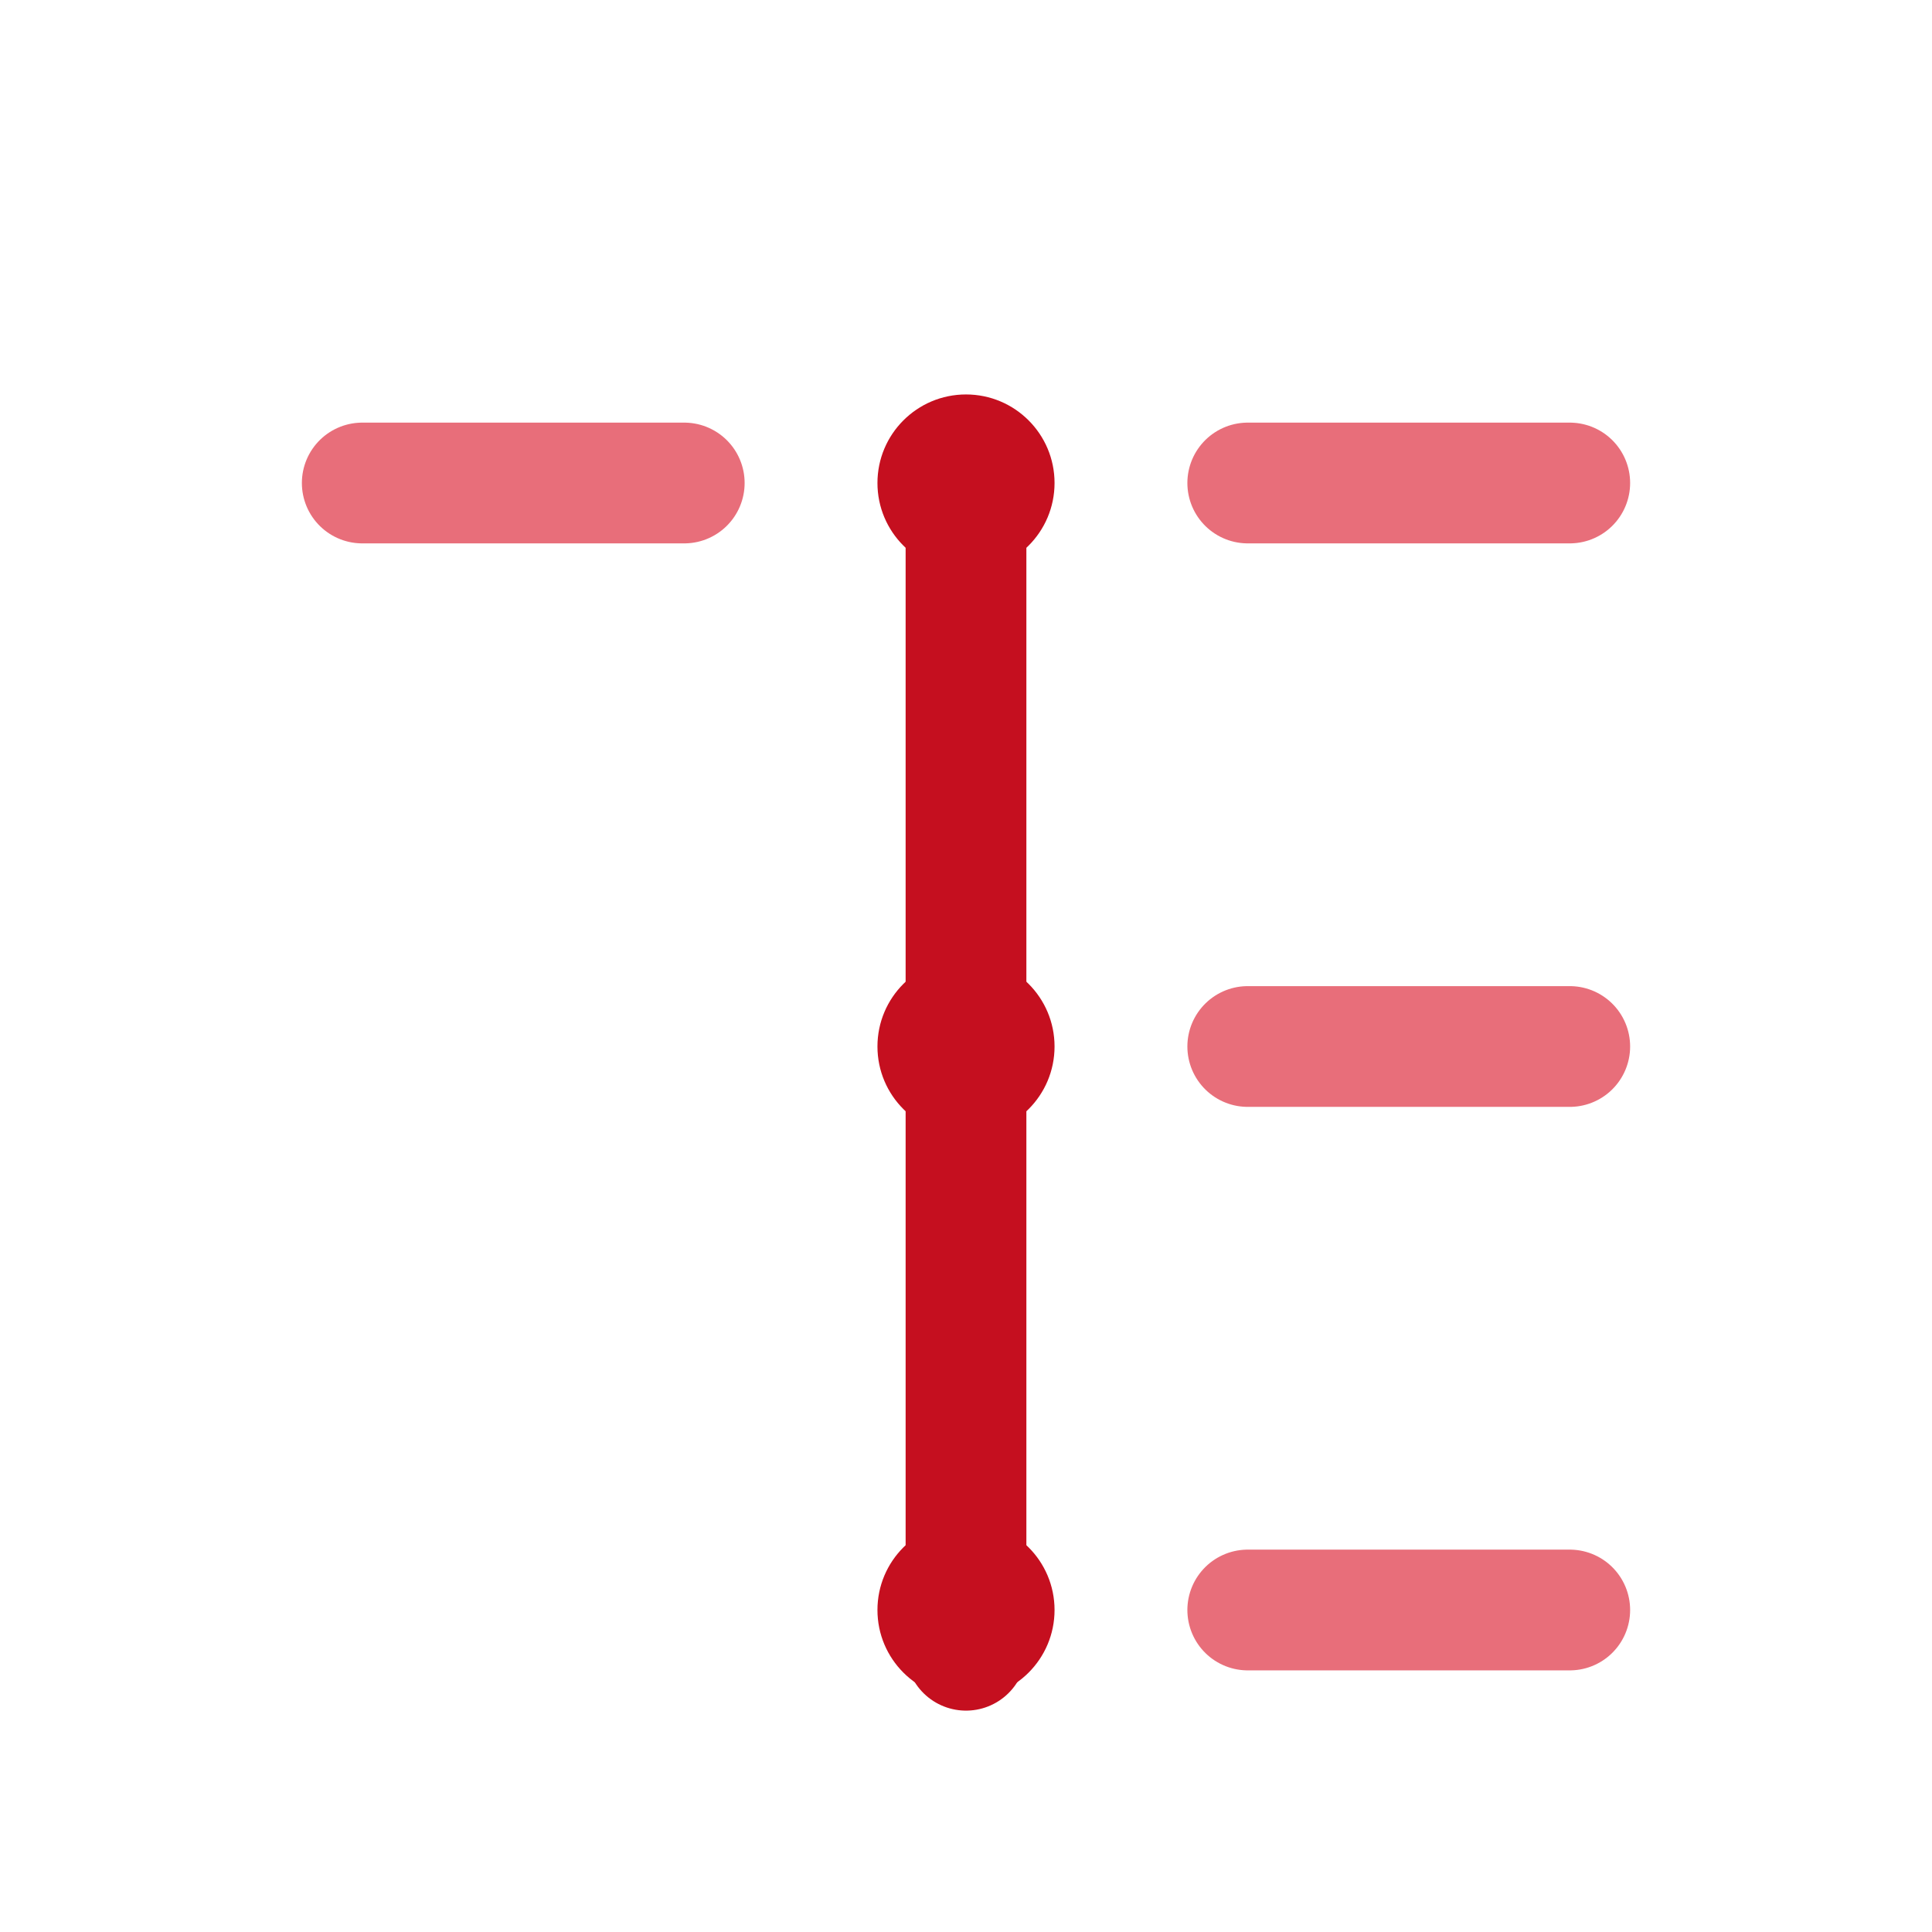
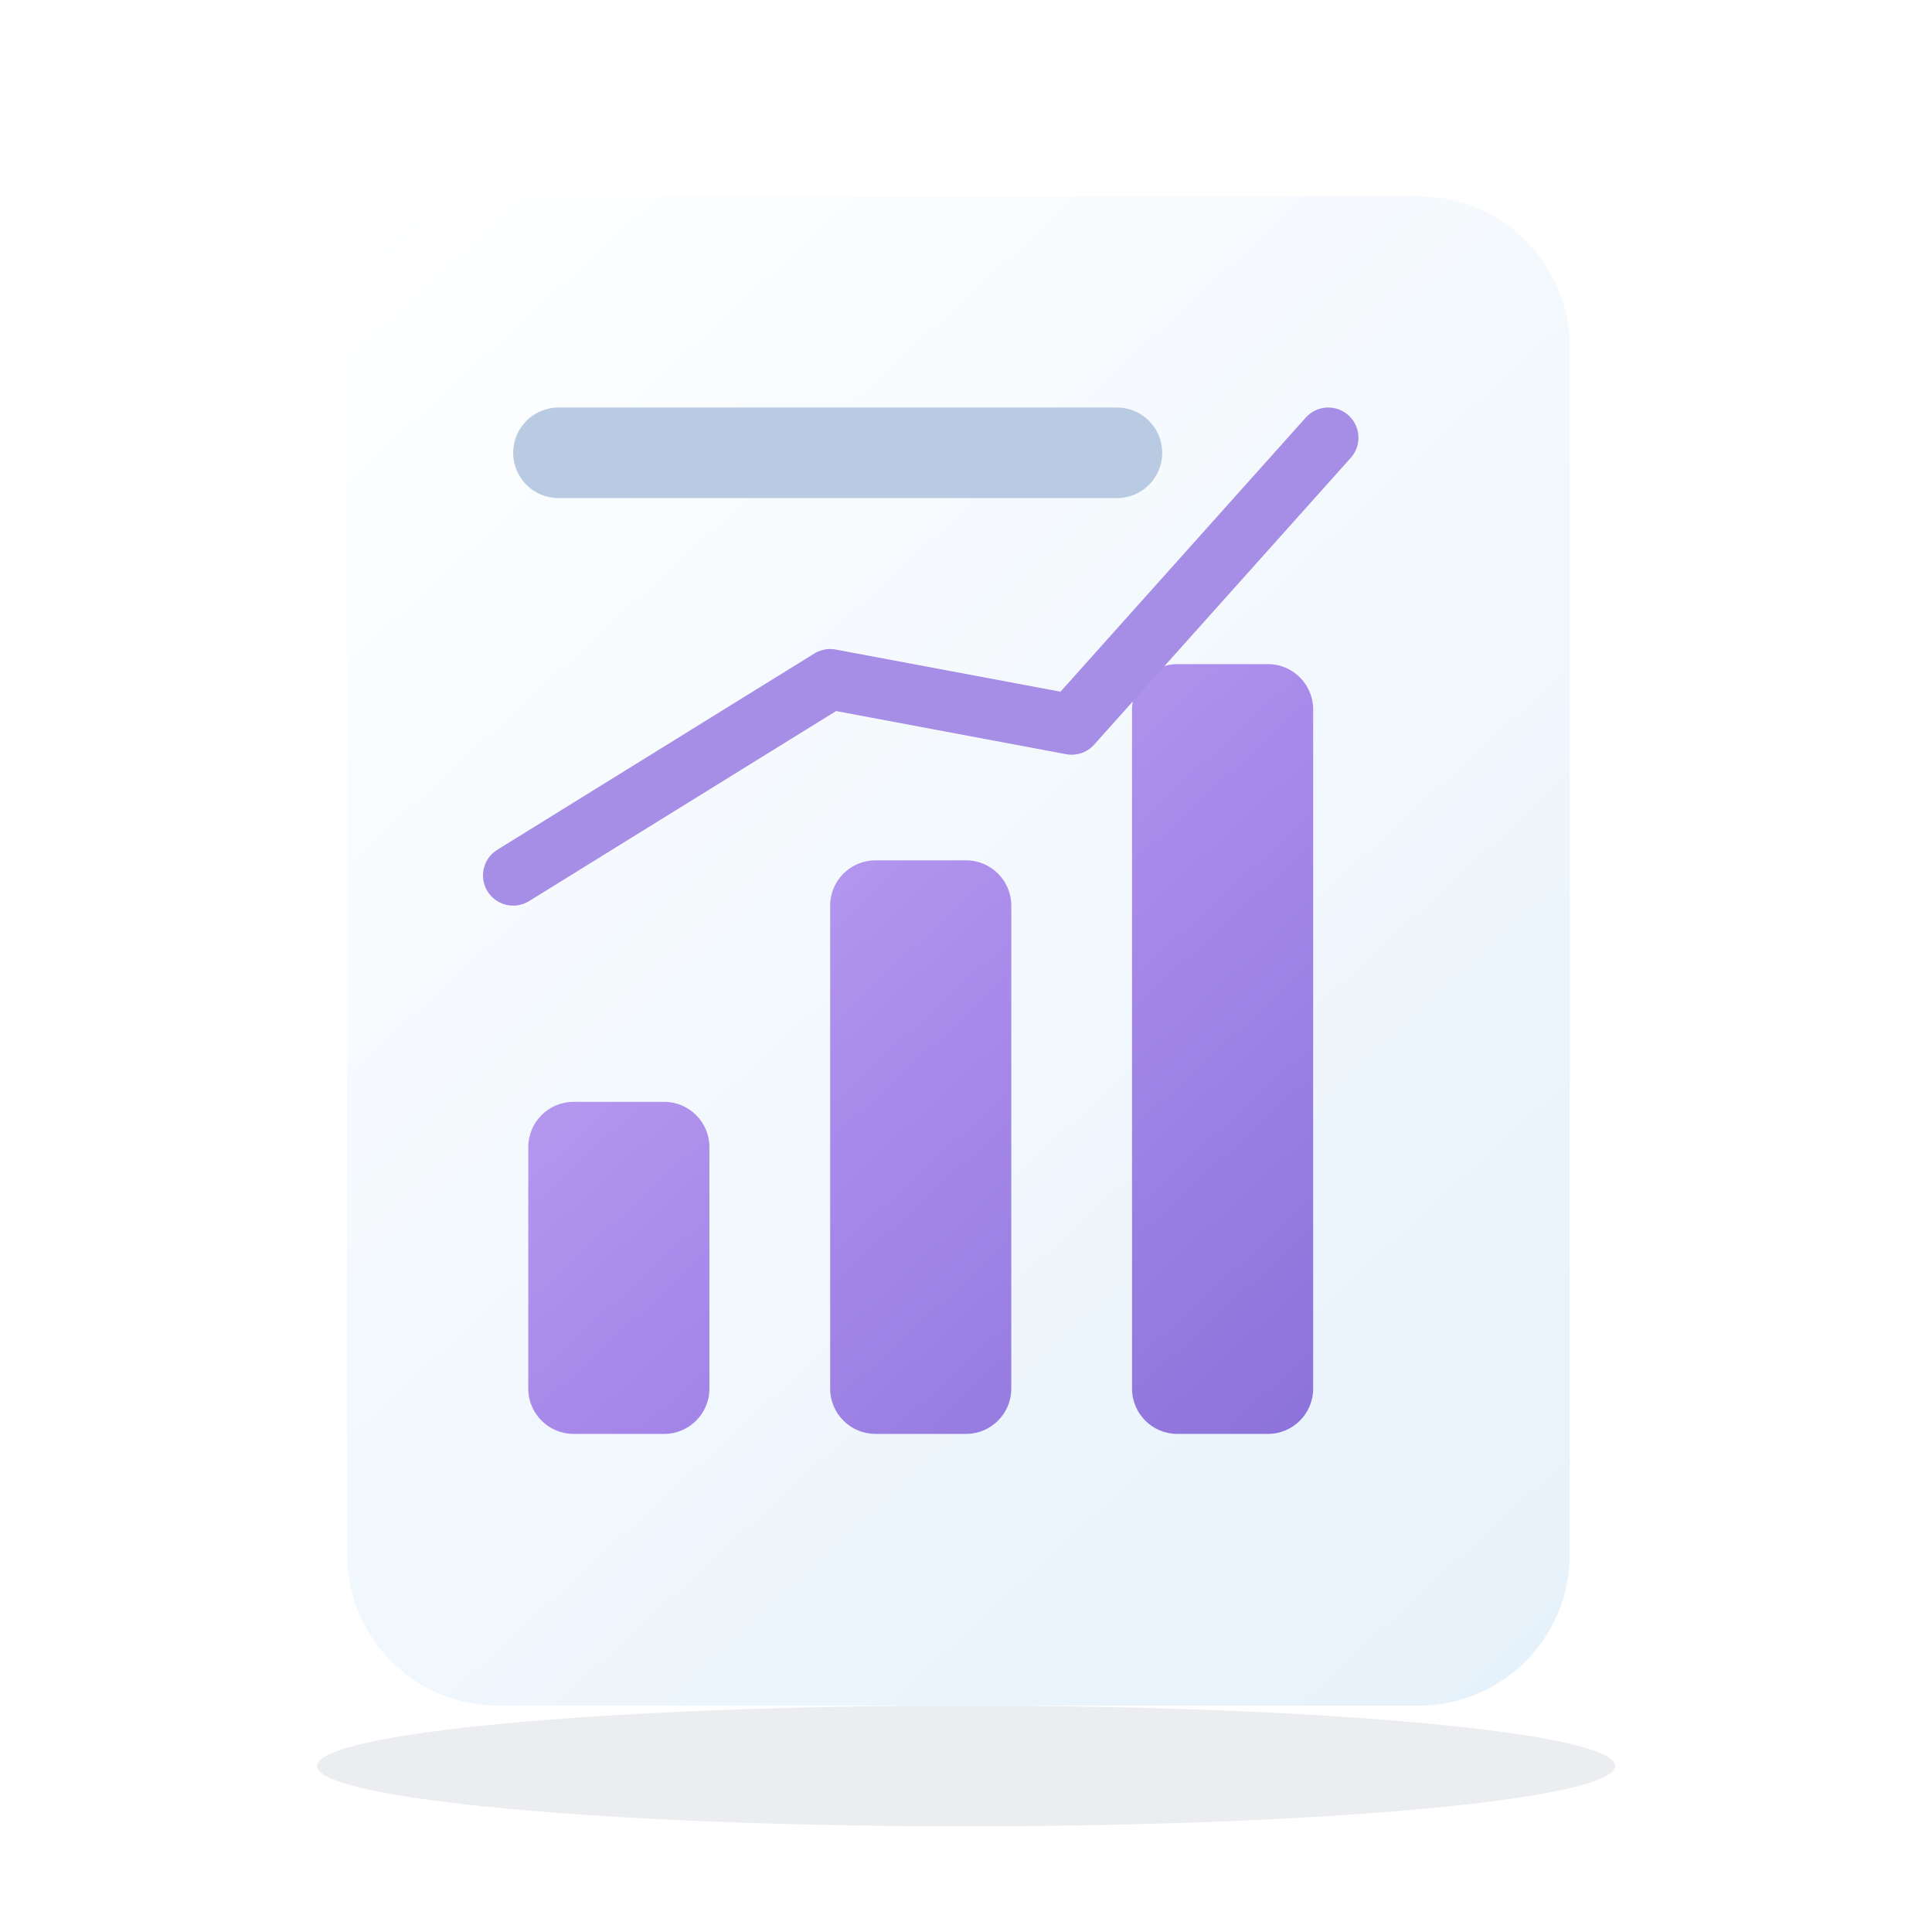
- <svg xmlns="http://www.w3.org/2000/svg" width="24" height="24" viewBox="0 0 24 24" fill="none">
-   <path fill="none" d="M12 6.5V20.5" stroke="#C50F1F" stroke-width="1.5" stroke-linecap="round" stroke-linejoin="round" />
-   <path d="M10.9 6A1.1 1.1 0 1 1 13.1 6A1.1 1.1 0 1 1 10.9 6Z M10.9 13A1.1 1.1 0 1 1 13.1 13A1.1 1.1 0 1 1 10.9 13Z M10.9 20A1.1 1.1 0 1 1 13.1 20A1.1 1.1 0 1 1 10.9 20Z" fill="#C50F1F" />
-   <path fill="none" d="M15.5 6H19.5M15.5 13H19.5M15.5 20H19.5M4.5 6H8.5" stroke="#E86E7A" stroke-width="1.5" stroke-linecap="round" stroke-linejoin="round" />
+ <svg xmlns="http://www.w3.org/2000/svg" viewBox="0 0 128 128" fill="none">
+   <defs>
+     <linearGradient id="a" x1="20" y1="16" x2="108" y2="112" gradientUnits="userSpaceOnUse">
+       <stop offset="0.000" stop-color="#DFCAFF" />
+       <stop offset="0.500" stop-color="#AA8CEB" />
+       <stop offset="1.000" stop-color="#7660CE" />
+     </linearGradient>
+     <linearGradient id="b" x1="20" y1="16" x2="108" y2="112" gradientUnits="userSpaceOnUse">
+       <stop offset="0.000" stop-color="#FFFFFF" />
+       <stop offset="1.000" stop-color="#E5F1FB" />
+     </linearGradient>
+     <linearGradient id="c" x1="20" y1="16" x2="108" y2="112" gradientUnits="userSpaceOnUse">
+       <stop offset="0.000" stop-color="#A5B9CA" />
+       <stop offset="1.000" stop-color="#4C637B" />
+     </linearGradient>
+     <linearGradient id="accent" x1="20" y1="16" x2="108" y2="112" gradientUnits="userSpaceOnUse">
+       <stop offset="0.000" stop-color="#9EE8C7" />
+       <stop offset="1.000" stop-color="#27AD83" />
+     </linearGradient>
+   </defs>
+   <ellipse cx="64" cy="117" rx="43" ry="4" fill="#233B58" opacity=".09" />
+   <rect x="23" y="13" width="81" height="100" rx="10" fill="url(#b)" />
+   <rect x="34" y="27" width="43" height="6" rx="3" fill="#B9CBE2" />
+   <rect x="35" y="73" width="12" height="22" rx="3" fill="url(#a)" />
+   <rect x="55" y="57" width="12" height="38" rx="3" fill="url(#a)" />
+   <rect x="75" y="44" width="12" height="51" rx="3" fill="url(#a)" />
+   <path d="m34 58 21-13 16 3 17-19" fill="none" stroke="#A68DE6" stroke-width="4" stroke-linecap="round" stroke-linejoin="round" />
</svg>
